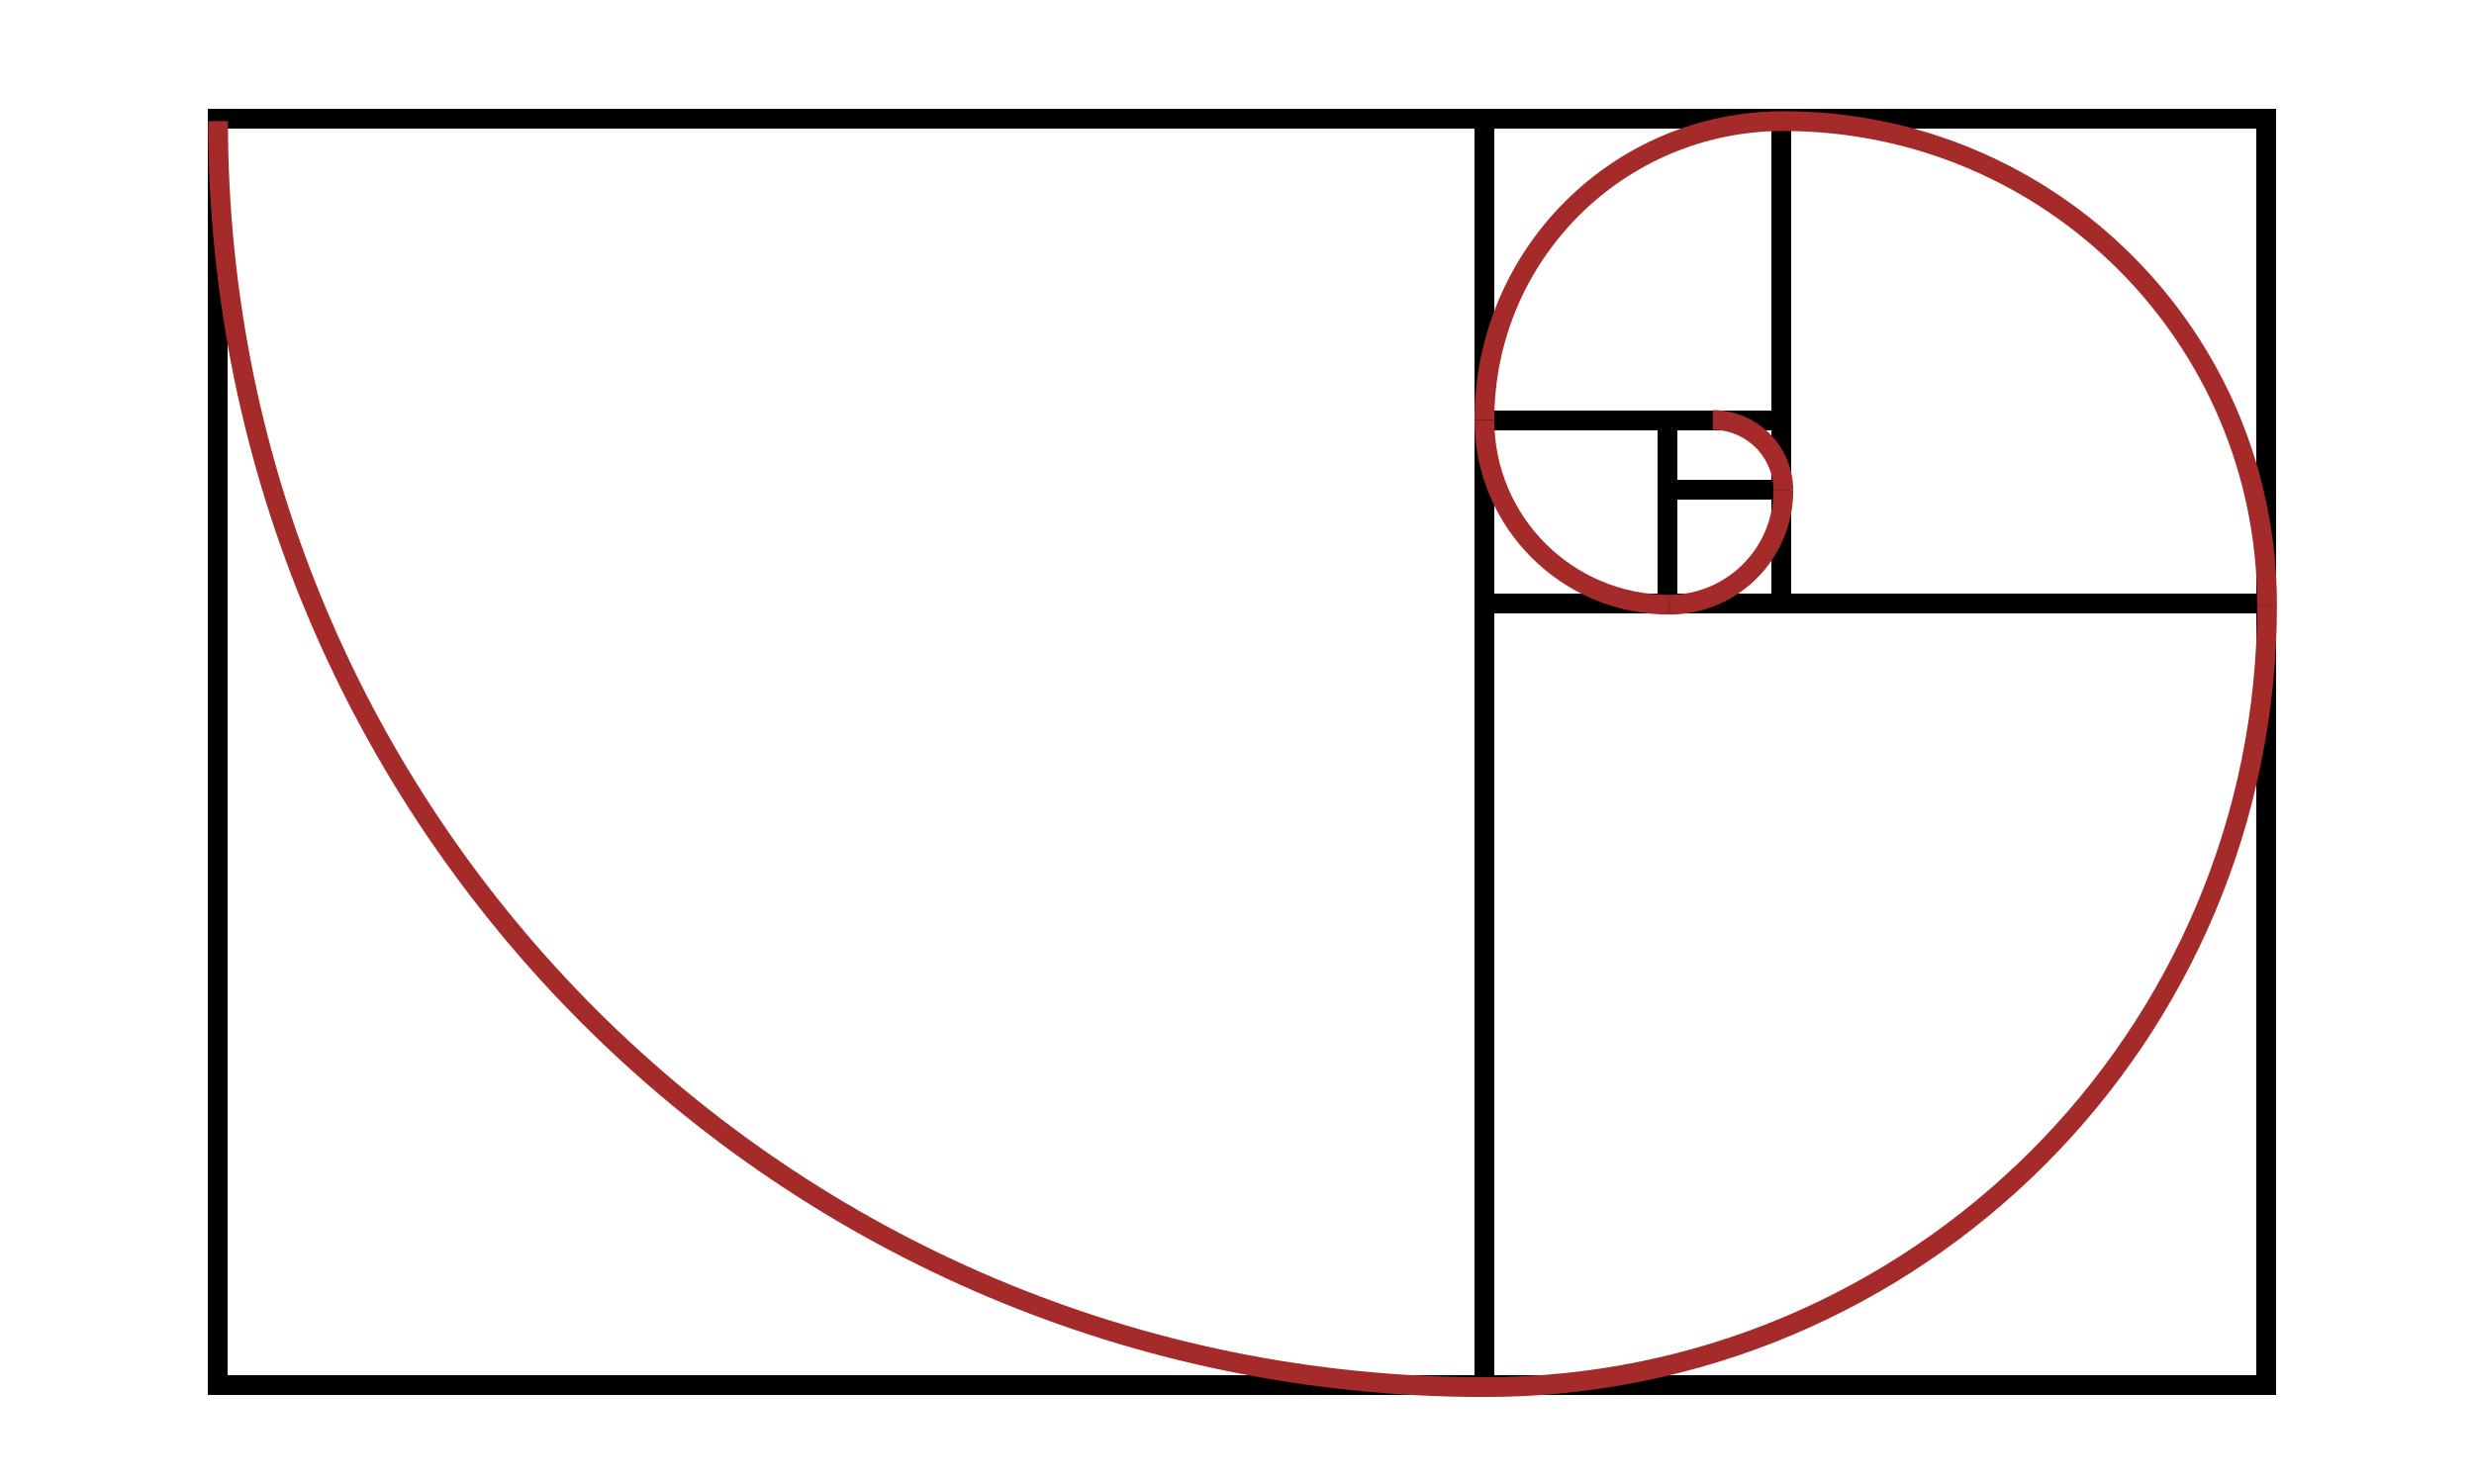
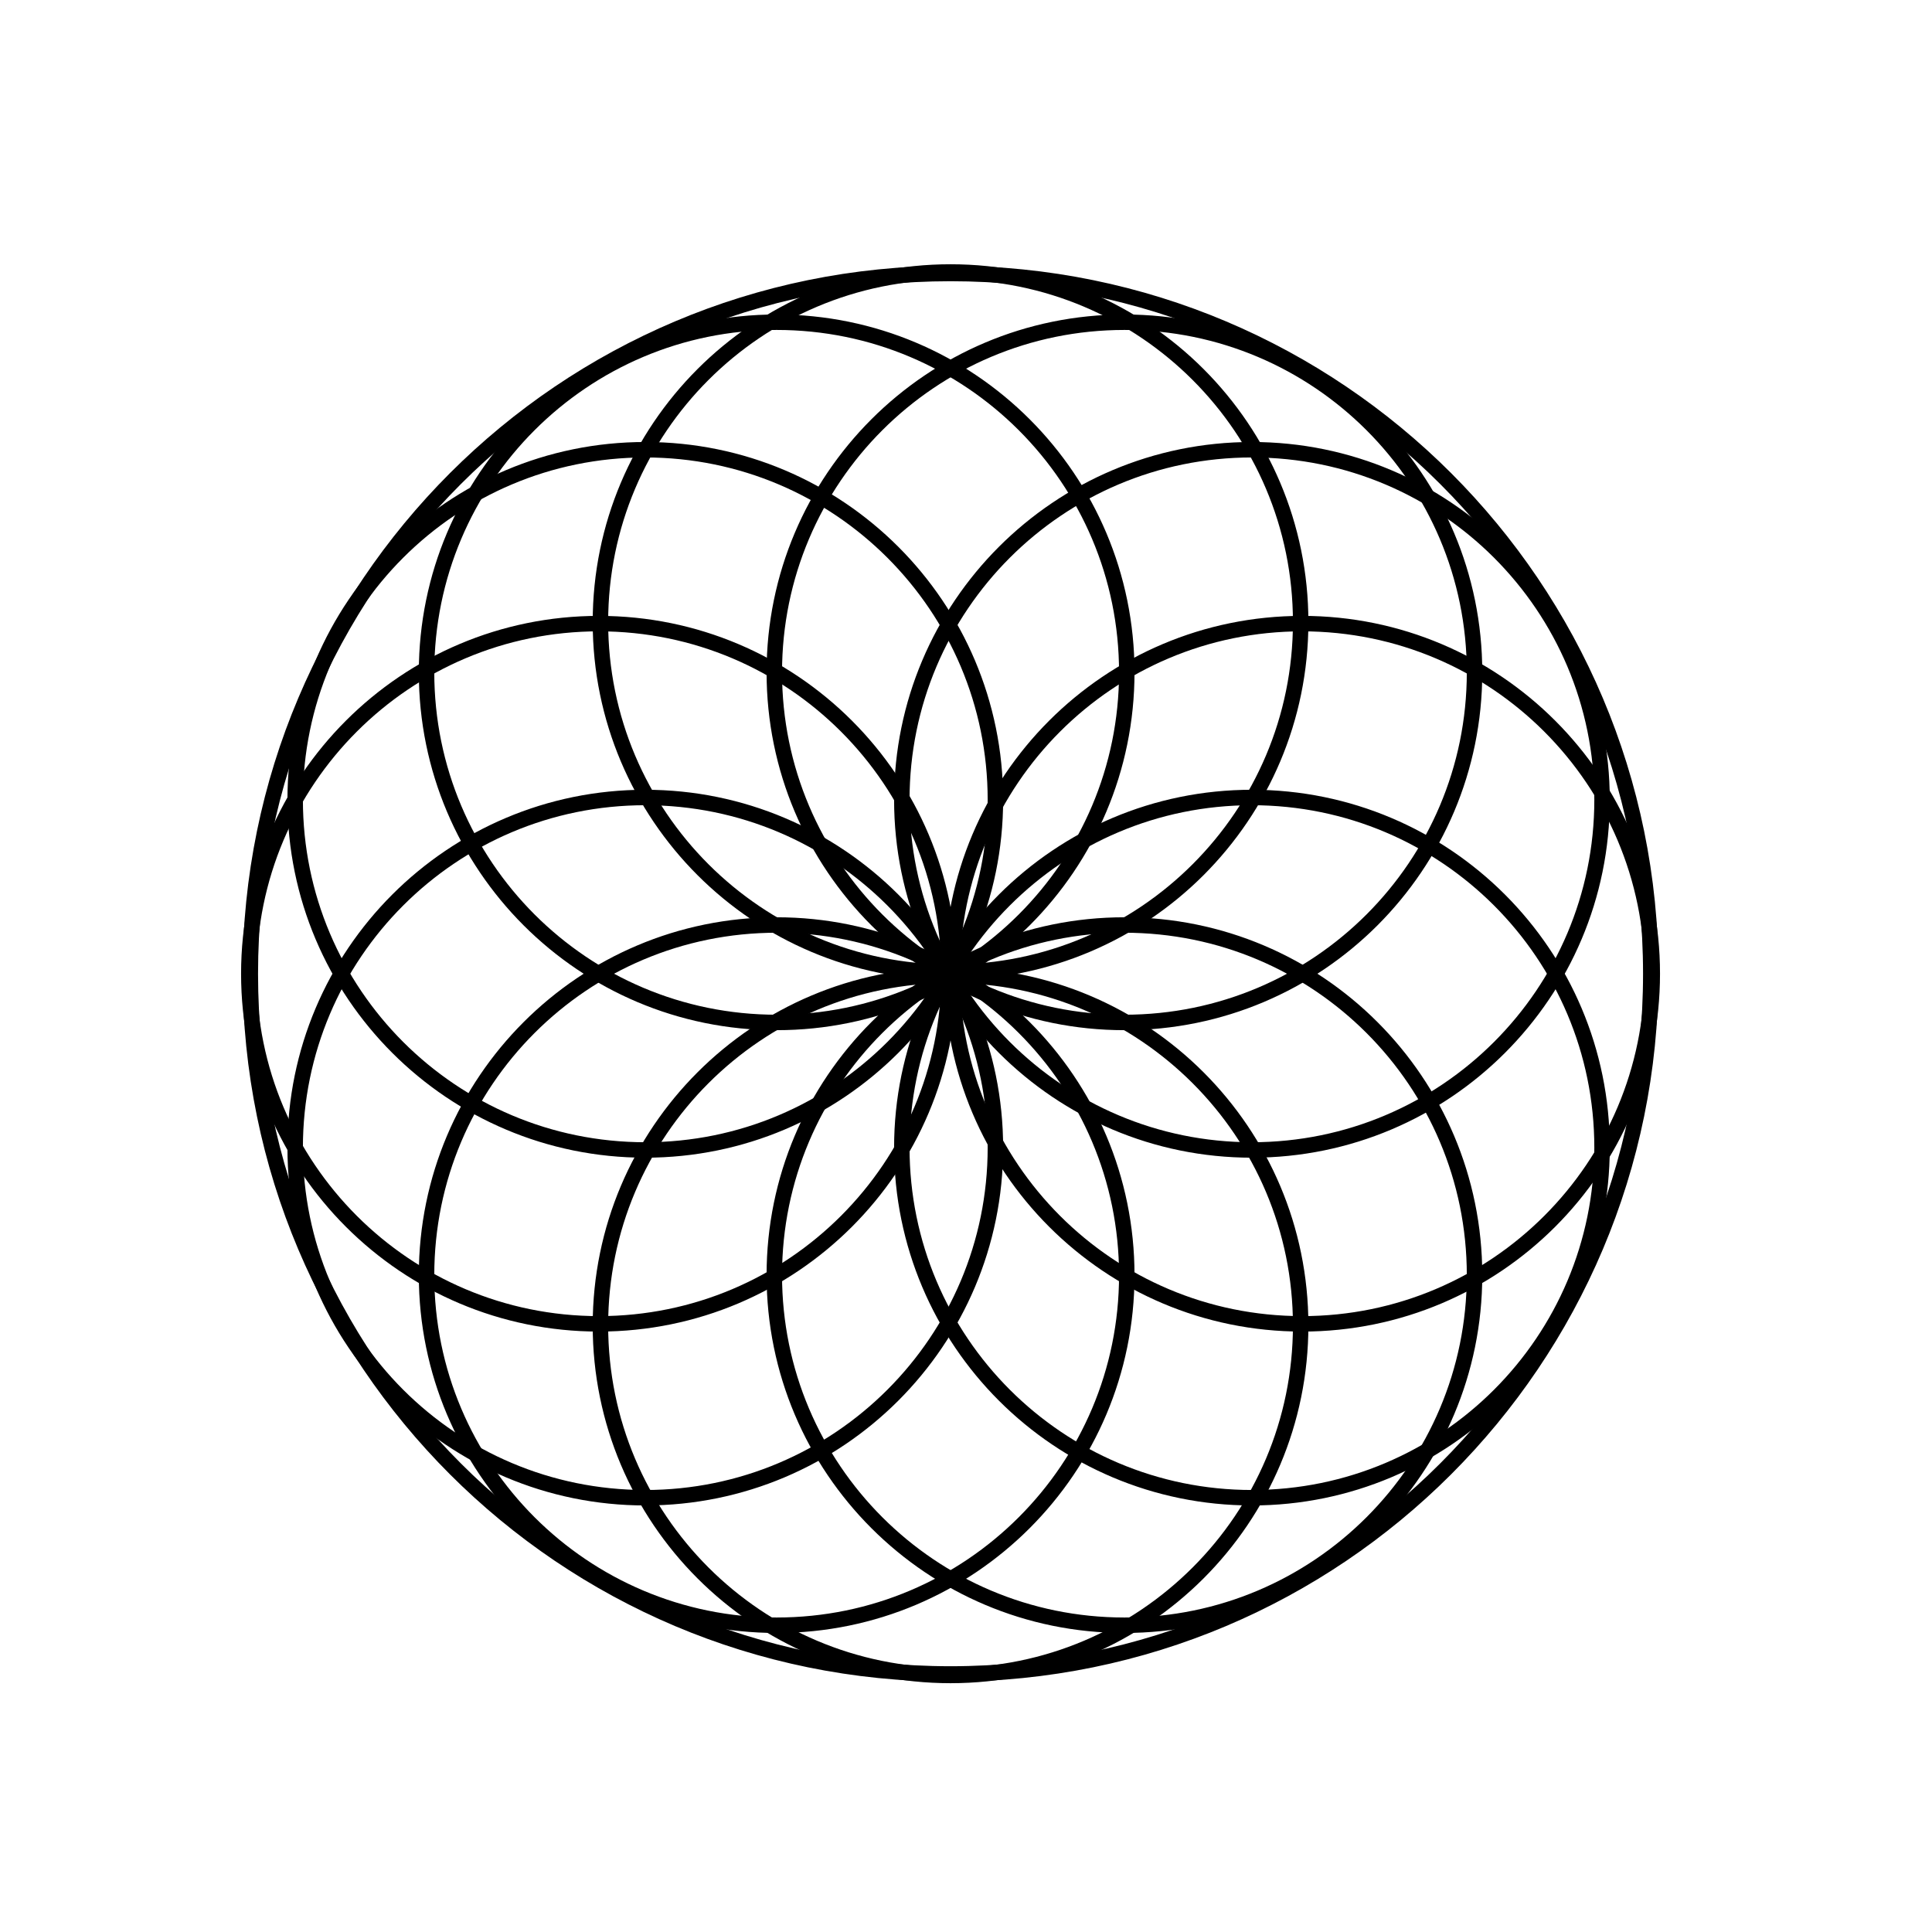
- <svg xmlns="http://www.w3.org/2000/svg" width="500" height="300" viewbox="0 0 500 300">
-   <path d="M300 280 L300 24 L44 24 L44 280 L300 280 Z" stroke="black" stroke-width="4" fill="none" />
-   <path d="M458 280 L458 122 L300 122 L300 280 L458 280 Z" stroke="black" stroke-width="4" fill="none" />
-   <path d="M458 122 L458 24 L360 24 L360 122 L458 122 Z" stroke="black" stroke-width="4" fill="none" />
-   <path d="M360 85 L360 24 L300 24 L300 85 L360 85 Z" stroke="black" stroke-width="4" fill="none" />
-   <path d="M337 122 L337 85 L300 85 L300 122 L337 122 Z" stroke="black" stroke-width="4" fill="none" />
-   <path d="M360 122 L360 99 L337 99 L337 122 L360 122 Z" stroke="black" stroke-width="4" fill="none" />
-   <path d="M300 280.415           A255.934 255.934 0 0 1 44.066 24.48" fill="none" stroke="brown" stroke-width="4" />
-   <path d="M458.176 122.239           A158.176 158.176 0 0 1 300 280.415" fill="none" stroke="brown" stroke-width="4" />
-   <path d="M360.418 24.48           A97.758 97.758 0 0 1 458.176 122.239" fill="none" stroke="brown" stroke-width="4" />
-   <path d="M300 84.898           A60.418 60.418 0 0 1 360.418 24.48" fill="none" stroke="brown" stroke-width="4" />
-   <path d="M337.34 122.239           A37.34 37.34 0 0 1 300 84.898" fill="none" stroke="brown" stroke-width="4" />
-   <path d="M360.418 99.161           A23.078 23.078 0 0 1 337.34 122.239" fill="none" stroke="brown" stroke-width="4" />
-   <path d="M346.155 84.898           A14.263 14.263 0 0 1 360.418 99.161" fill="none" stroke="brown" stroke-width="4" />
+ <svg xmlns="http://www.w3.org/2000/svg" width="500" height="500" viewbox="0 0 500 500">
+   <circle cx="246" cy="161" r="90.609" stroke="black" stroke-width="4" fill="none" />
+   <circle cx="291" cy="174" r="90.609" stroke="black" stroke-width="4" fill="none" />
+   <circle cx="324" cy="207" r="90.609" stroke="black" stroke-width="4" fill="none" />
+   <circle cx="337" cy="252" r="90.609" stroke="black" stroke-width="4" fill="none" />
+   <circle cx="324" cy="297" r="90.609" stroke="black" stroke-width="4" fill="none" />
+   <circle cx="291" cy="330" r="90.609" stroke="black" stroke-width="4" fill="none" />
+   <circle cx="246" cy="343" r="90.609" stroke="black" stroke-width="4" fill="none" />
+   <circle cx="201" cy="330" r="90.609" stroke="black" stroke-width="4" fill="none" />
+   <circle cx="167" cy="297" r="90.609" stroke="black" stroke-width="4" fill="none" />
+   <circle cx="155" cy="252" r="90.609" stroke="black" stroke-width="4" fill="none" />
+   <circle cx="167" cy="207" r="90.609" stroke="black" stroke-width="4" fill="none" />
+   <circle cx="201" cy="174" r="90.609" stroke="black" stroke-width="4" fill="none" />
+   <circle cx="246" cy="252" r="181.219" stroke="black" stroke-width="4" fill="none" />
</svg>
